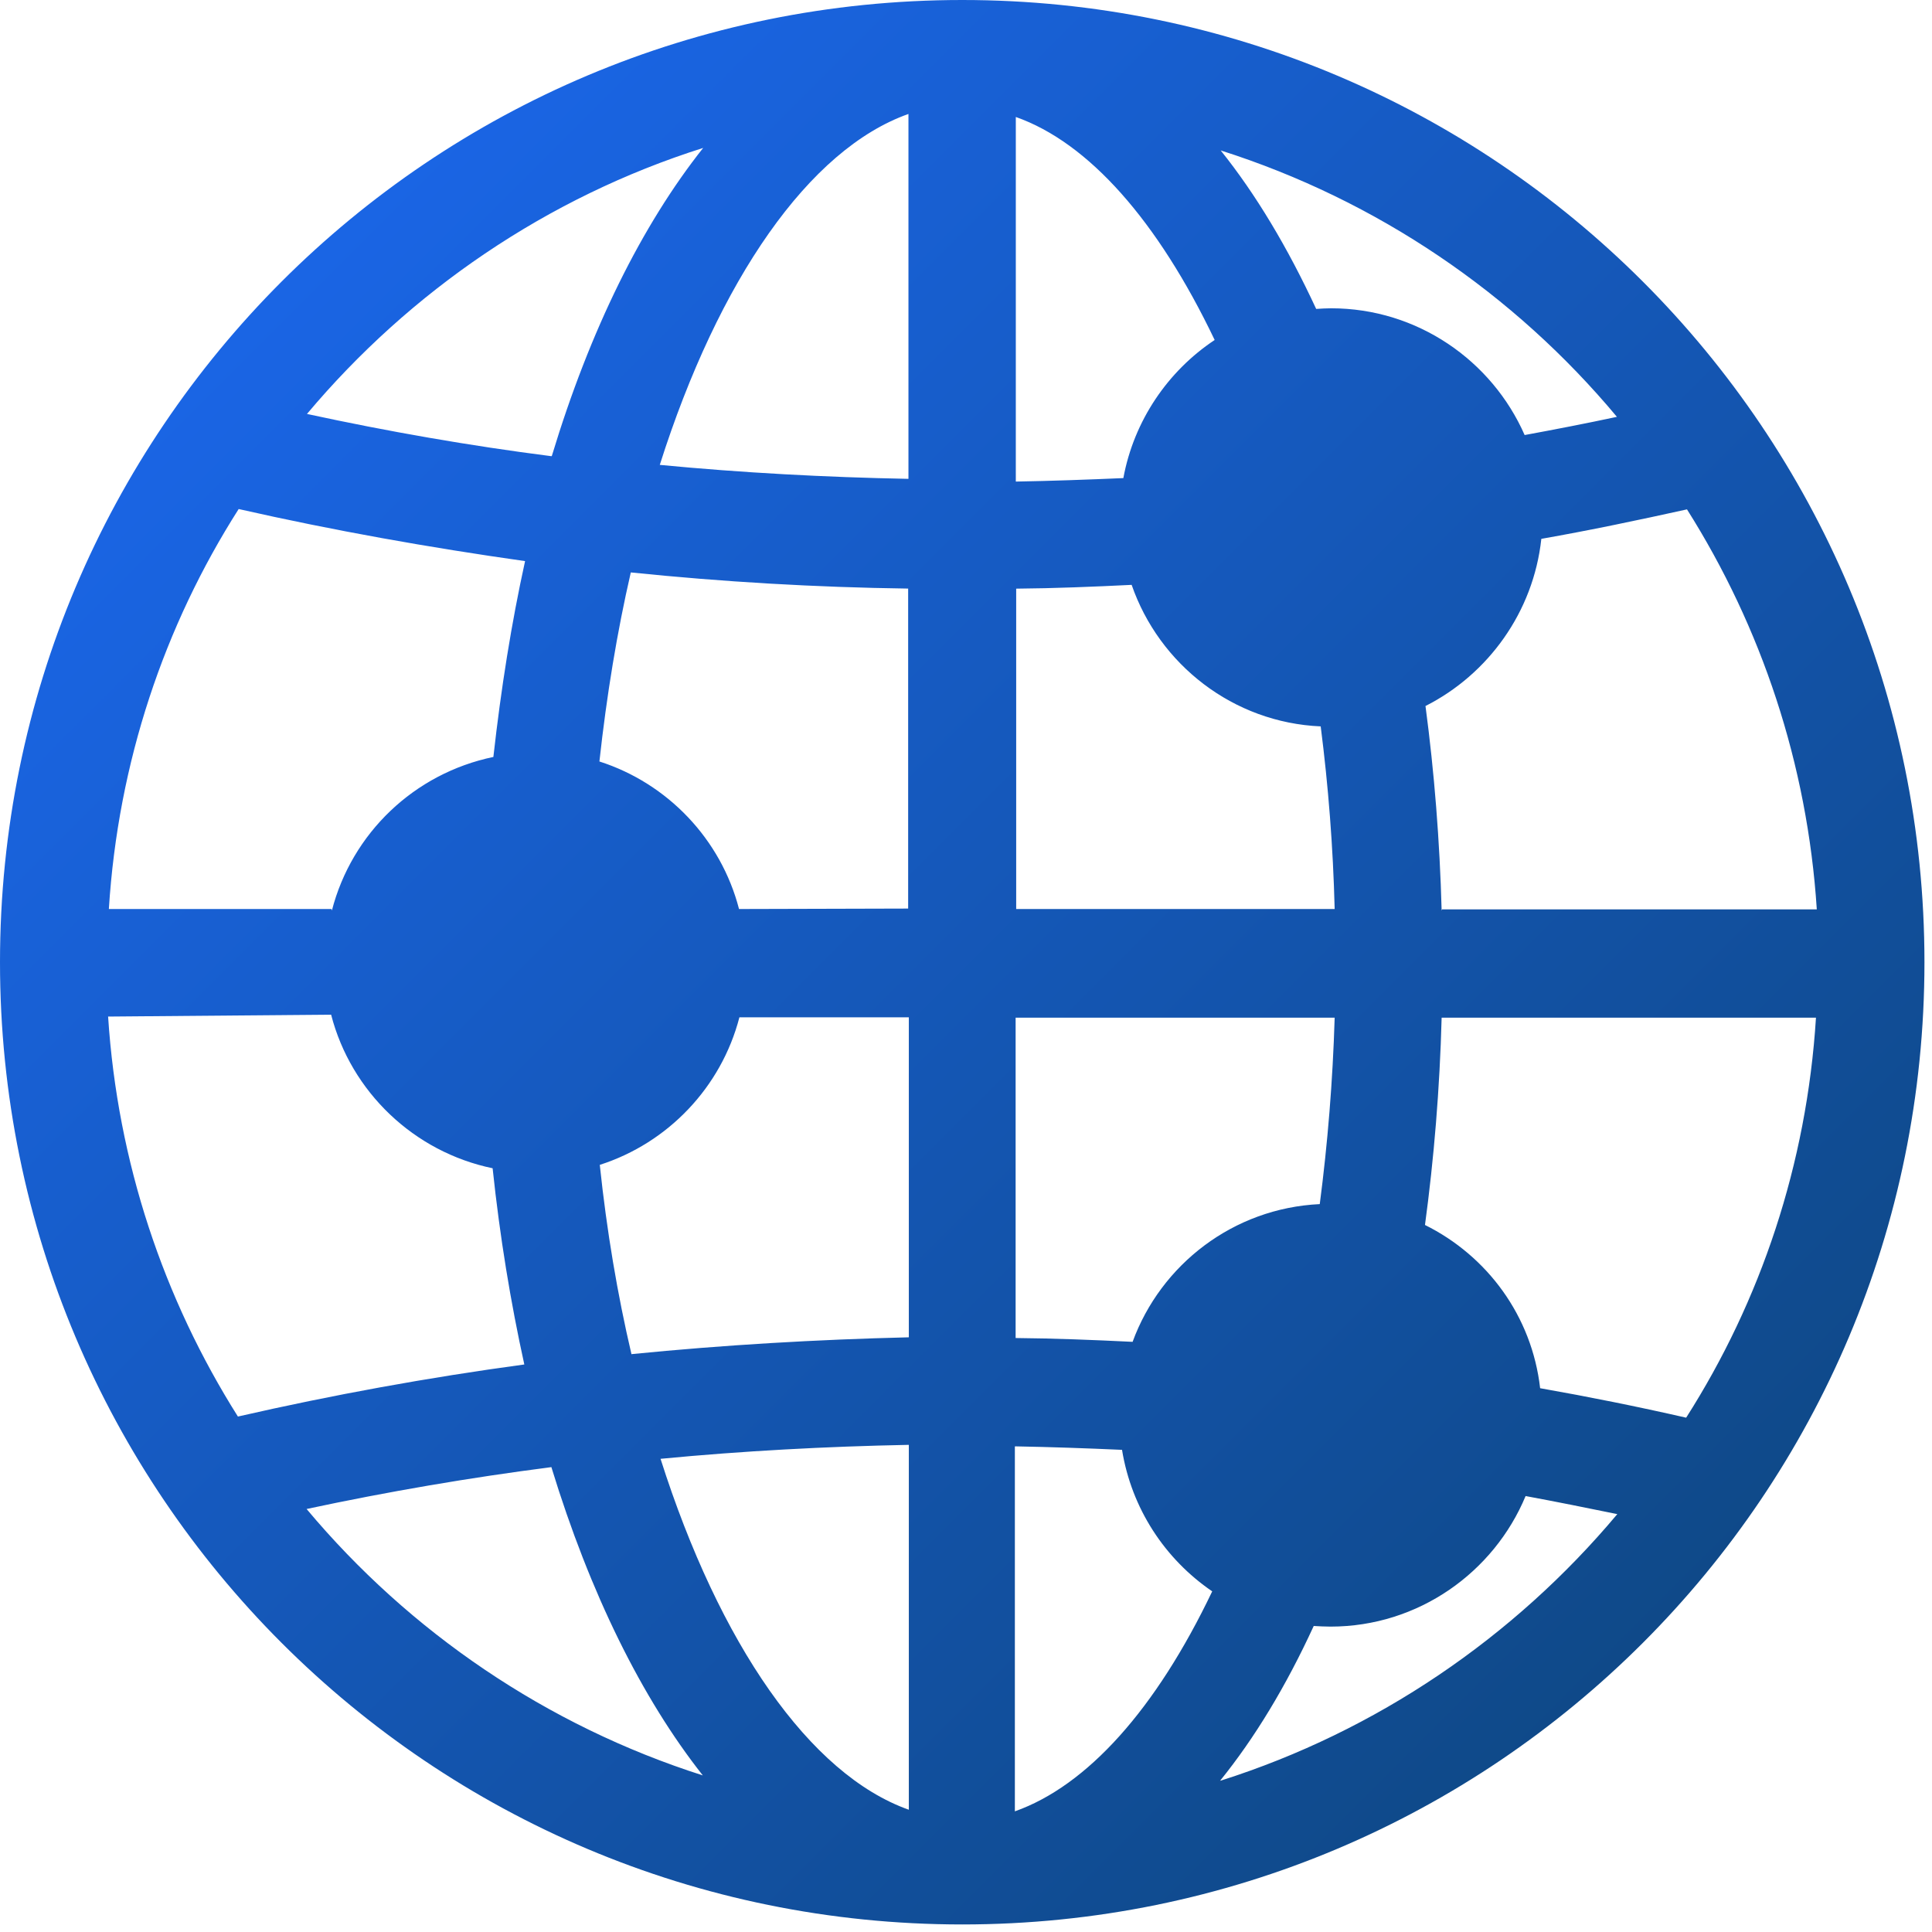
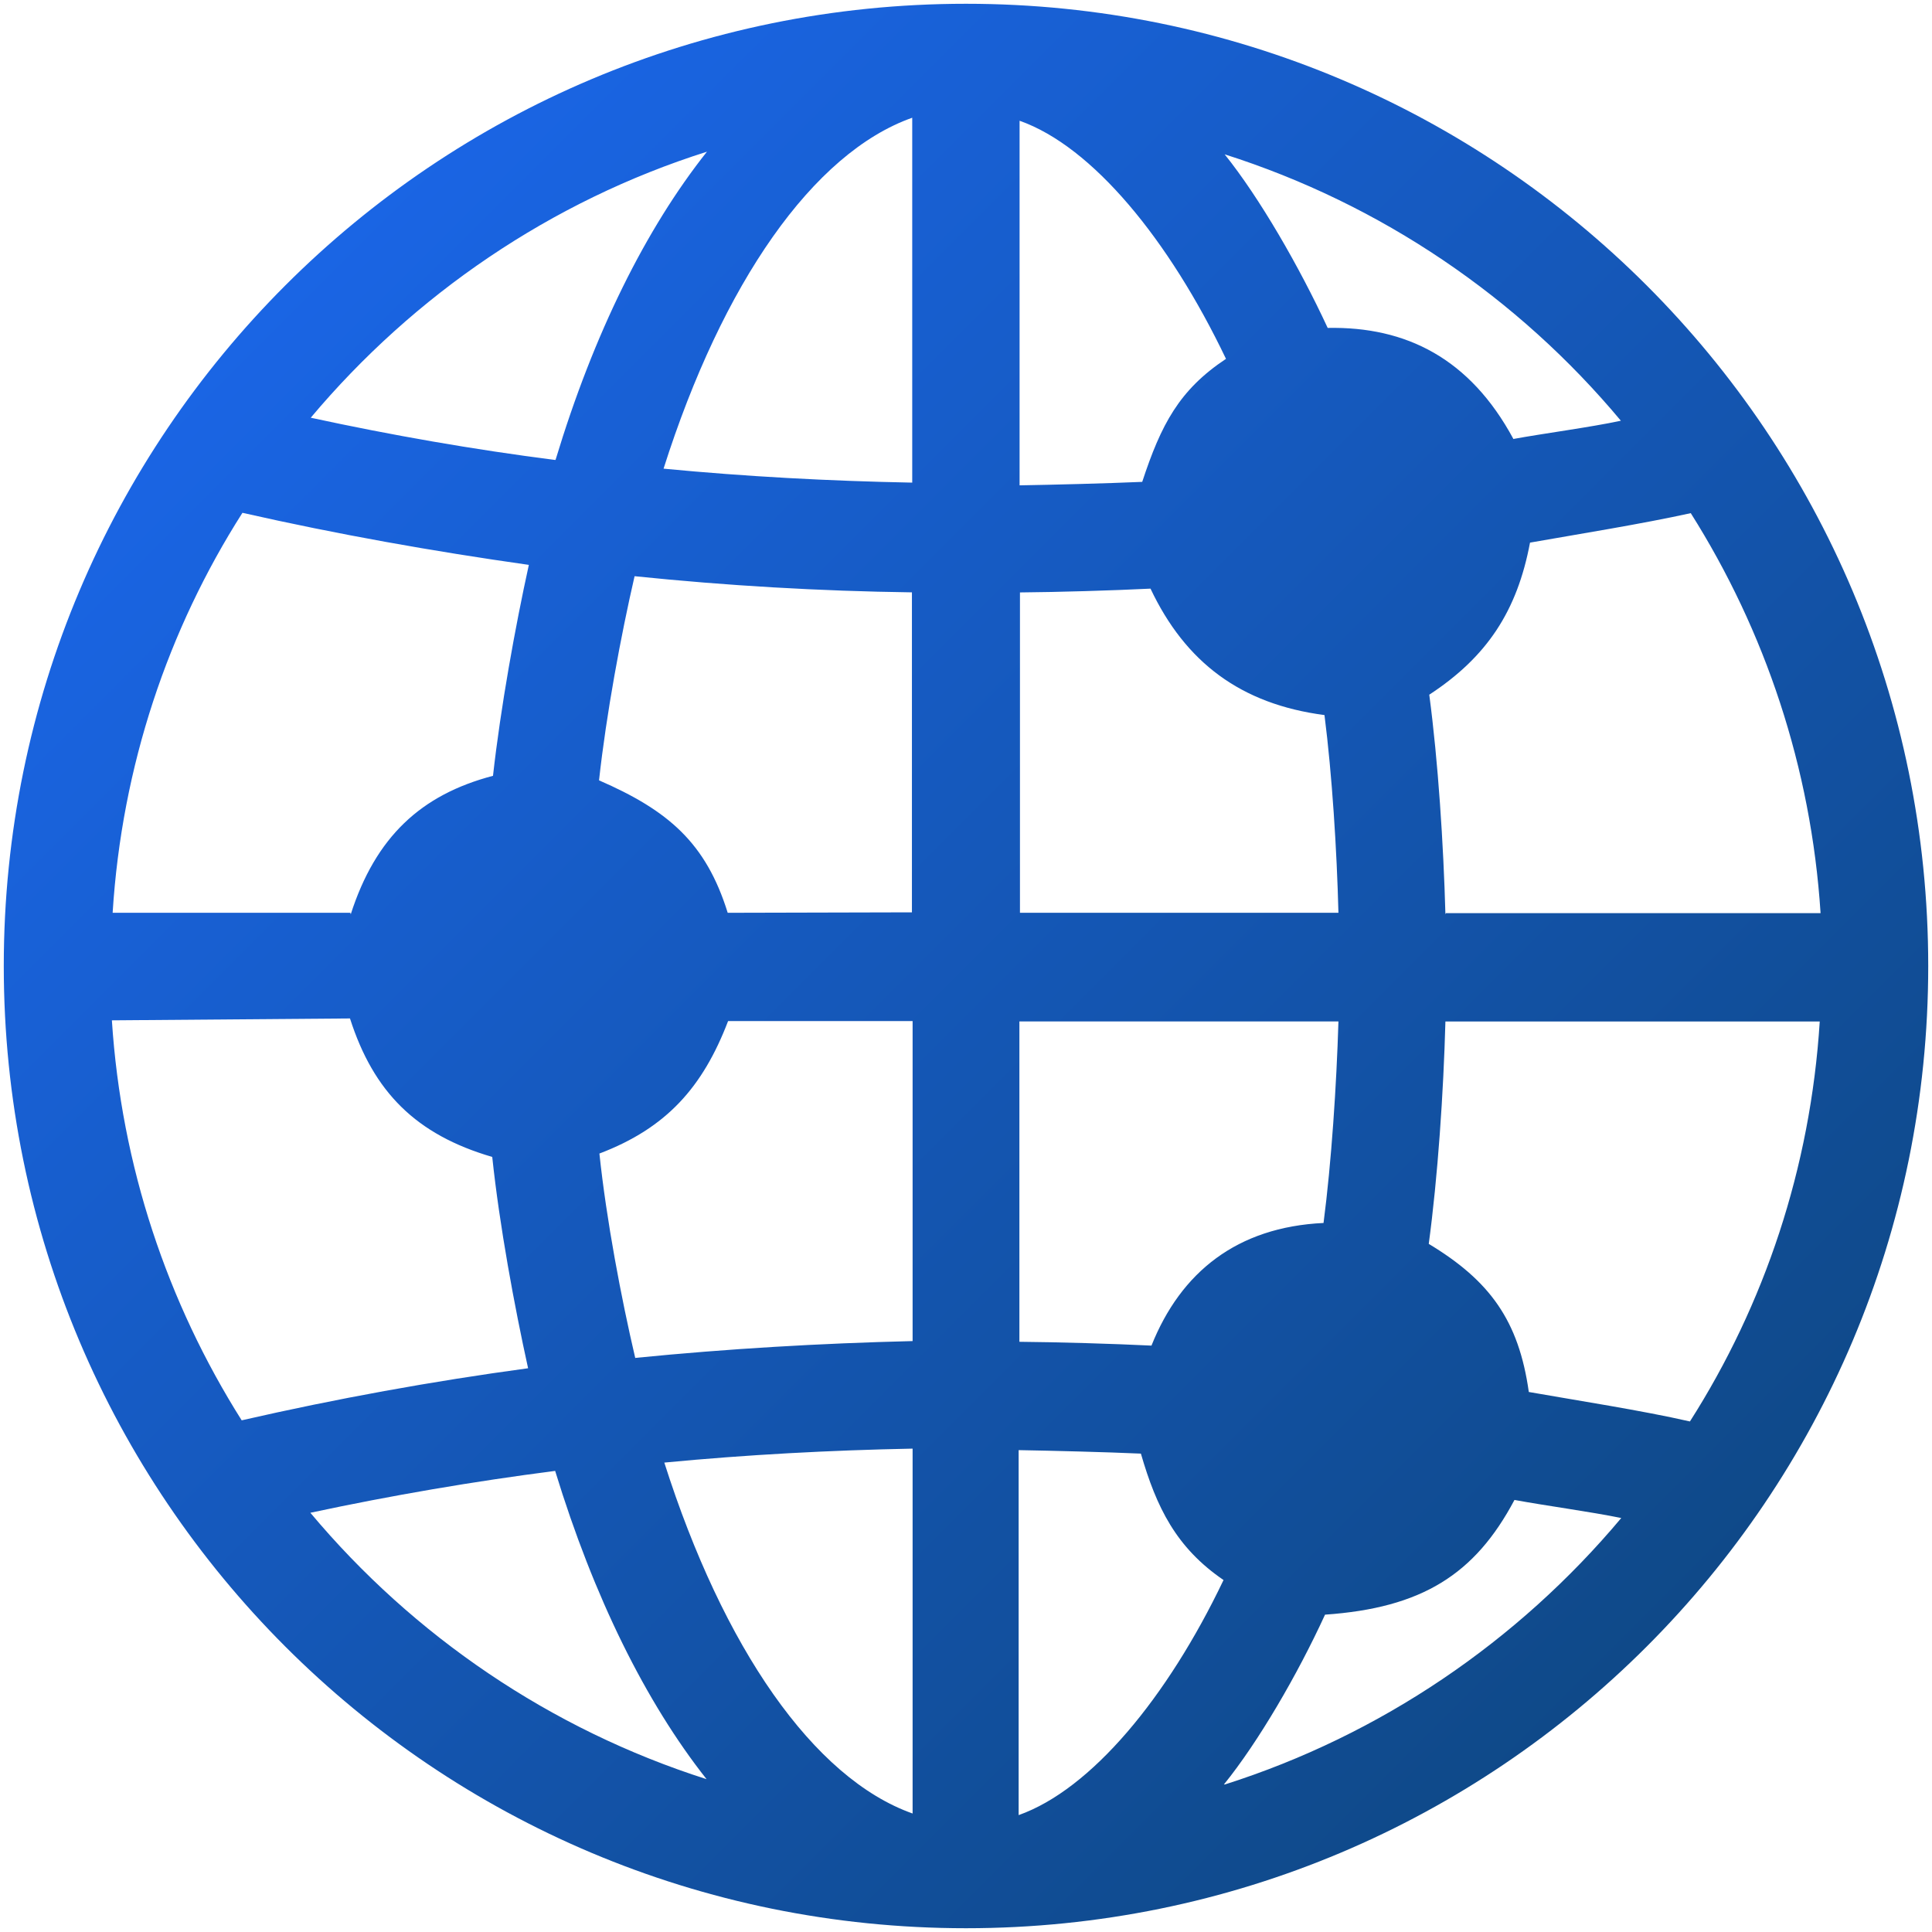
<svg xmlns="http://www.w3.org/2000/svg" width="512" height="512" version="1.1" viewBox="0 0 512 512">
  <defs>
    <linearGradient id="a" x1="70.1" x2="435" y1="77.1" y2="442" gradientUnits="userSpaceOnUse">
      <stop style="stop-color:#1a65e5" offset="0" />
      <stop style="stop-color:#0f4988" offset="1" />
    </linearGradient>
  </defs>
-   <path d="m255 0c-141 0-255 114-255 255s114 255 255 255 255-114 255-255-114-255-255-255zm44.9 155c7.31 21.1 26.9 36.5 50.1 37.5 2.02 15.8 3.28 31.9 3.7 48.4h-84.4v-84.9c10.2-0.083 20.4-0.503 30.7-1.01zm-30.7-27.3v-96.7c19.3 6.8 37.6 27.5 52.7 59.1-12.4 8.23-21.4 21.4-24.2 36.6-9.66 0.42-19.1 0.756-28.6 0.924zm84.5 142c-0.504 16.8-1.85 33.3-3.95 49.4-22.9 1.09-42.1 16-49.6 36.5-10.3-0.504-20.7-0.924-31-1.01v-84.9h84.5zm23.9 55.2c2.44-18 3.95-36.5 4.45-55.2h99.2c-2.44 38.9-14.7 75.1-34.4 106-12.9-2.94-25.8-5.54-38.7-7.81-2.18-19.1-14-35.1-30.6-43.3zm4.45-83.6c-0.504-18.5-1.93-36.5-4.28-54.2 16.6-8.4 28.6-24.9 30.7-44.3 12.9-2.27 25.7-4.96 38.6-7.81 19.7 31.2 31.9 67.4 34.4 106h-99.3zm22-126c-8.65-19.7-28.4-33.6-51.3-33.6-1.34 0-2.6 0.084-3.95 0.168-7.56-16.3-16-30.4-25.3-42 41.5 13.2 77.8 38 105 70.6-8.23 1.76-16.5 3.36-24.7 4.87zm-135 268c9.41 0.168 18.9 0.504 28.3 0.924 2.52 15.5 11.3 28.9 23.9 37.5-14.9 31.2-33.1 51.5-52.3 58.3v-96.7zm54.3 88.6c9.15-11.3 17.5-25.1 24.8-41 1.43 0.085 2.94 0.168 4.45 0.168 23.3 0 43.3-14.4 51.7-34.6 8.15 1.51 16.1 3.11 24.3 4.79-27.4 32.7-63.8 57.5-105 70.6zm-156-113c-3.7-15.8-6.55-32.6-8.4-50.2 18.1-5.8 32.2-20.6 37-39.1h44.9v84.8c-24.4 0.59-49 2.02-73.4 4.45zm73.5 24v96.7c-26.3-9.32-50.2-44-65.8-93 21.9-2.1 43.9-3.27 65.8-3.7zm-153-142h-59c2.44-38.9 14.7-75.1 34.4-106 25.2 5.71 50.5 10.2 75.9 13.8-3.61 16.4-6.38 33.8-8.4 51.9-21 4.37-37.5 20.2-42.8 40.7zm108 0c-4.79-18.5-18.9-33.3-37-39.1 1.93-17.6 4.7-34.4 8.32-50.1 24.5 2.52 49 3.95 73.5 4.28v84.8zm-49.7-120c-21.7-2.77-43.3-6.55-64.8-11.2 27.3-32.5 63.6-57.4 105-70.5-16.2 20.4-30 48.2-40.1 81.6zm-58.4 148c5.29 20.5 22 36.4 42.8 40.7 1.93 18.3 4.79 35.6 8.4 52-25.4 3.44-50.8 8.06-75.9 13.8-19.7-31.2-31.9-67.4-34.4-106zm58.4 120c10.2 33.3 23.9 61.1 40.1 81.6-41.4-13.2-77.7-38-105-70.6 21.6-4.62 43.3-8.32 64.9-11.1zm94.6-262c-22-0.42-44-1.6-65.9-3.7 15.6-49.1 39.6-83.7 65.9-93z" fill="url(#a)" />
+   <path d="m256 1c-141 0-255 114-255 255s114 255 255 255 255-114 255-255-114-255-255-255zm48.9 155c9.23 19.5 23.9 30.6 46.1 33.5 2.02 15.8 3.28 35.9 3.7 52.4h-84.4v-84.9c10.2-0.083 24.4-0.503 34.7-1.01zm-34.7-27.3v-96.7c19.3 6.8 39.6 31.5 54.7 63.1-12.4 8.23-17.2 17.4-22.2 32.6-9.66 0.42-23.1 0.756-32.6 0.924zm84.5 142c-0.504 16.8-1.85 37.3-3.95 53.4-22.9 1.09-37.8 13-45.6 32.5-10.3-0.504-24.7-0.924-35-1.01v-84.9h84.5zm23.9 59.2c2.44-18 3.95-40.5 4.45-59.2h99.2c-2.44 38.9-14.7 75.1-34.4 106-12.9-2.94-29.8-5.54-42.7-7.81-2.66-18.9-10.3-29.5-26.6-39.3zm4.45-87.6c-0.504-18.5-1.93-40.5-4.28-58.2 15.3-10 23.3-22.2 26.7-40.3 12.9-2.27 29.7-4.96 42.6-7.81 19.7 31.2 31.9 67.4 34.4 106h-99.3zm18-126c-11.5-21.3-28.4-29.8-49.2-29.4-7.56-16.3-18-34.4-27.3-46 41.5 13.2 77.8 38 105 70.6-8.23 1.76-20.5 3.36-28.7 4.87zm-131 268c9.41 0.168 22.9 0.504 32.3 0.924 4.12 14.2 9.3 24.9 21.9 33.5-14.9 31.2-35.1 55.5-54.3 62.3v-96.7zm54.3 88.6c9.15-11.3 19.5-29.1 26.8-45 25.6-1.78 39.7-10.6 50.2-30.4 8.15 1.51 20.1 3.11 28.3 4.79-27.4 32.7-63.8 57.5-105 70.6zm-156-113c-3.7-15.8-7.65-36.6-9.5-54.2 17.8-6.76 27.4-17.6 34.1-35.1h48.9v84.8c-24.4 0.59-49 2.02-73.4 4.45zm73.5 24v96.7c-26.3-9.32-50.2-44-65.8-93 21.9-2.1 43.9-3.27 65.8-3.7zm-149-142h-63c2.44-38.9 14.7-75.1 34.4-106 25.2 5.71 50.5 10.2 75.9 13.8-3.61 16.4-7.48 37.8-9.5 55.9-19.1 5.01-31.1 16.2-37.7 36.7zm100 0c-5.75-18.5-15.7-27.1-34.1-35.1 1.93-17.6 5.8-38.4 9.42-54.1 24.5 2.52 49 3.95 73.5 4.28v84.8zm-45.7-120c-21.7-2.77-43.3-6.55-64.8-11.2 27.3-32.5 63.6-57.4 105-70.5-16.2 20.4-30 48.2-40.1 81.6zm-54.4 148c6.25 19.5 17.5 30.8 37.7 36.7 1.93 18.3 5.89 39.6 9.5 56-25.4 3.44-50.8 8.06-75.9 13.8-19.7-31.2-31.9-67.4-34.4-106zm54.4 120c10.2 33.3 23.9 61.1 40.1 81.6-41.4-13.2-77.7-38-105-70.6 21.6-4.62 43.3-8.32 64.9-11.1zm94.6-262c-22-0.42-44-1.6-65.9-3.7 15.6-49.1 39.6-83.7 65.9-93z" fill="url(#a)" />
</svg>
